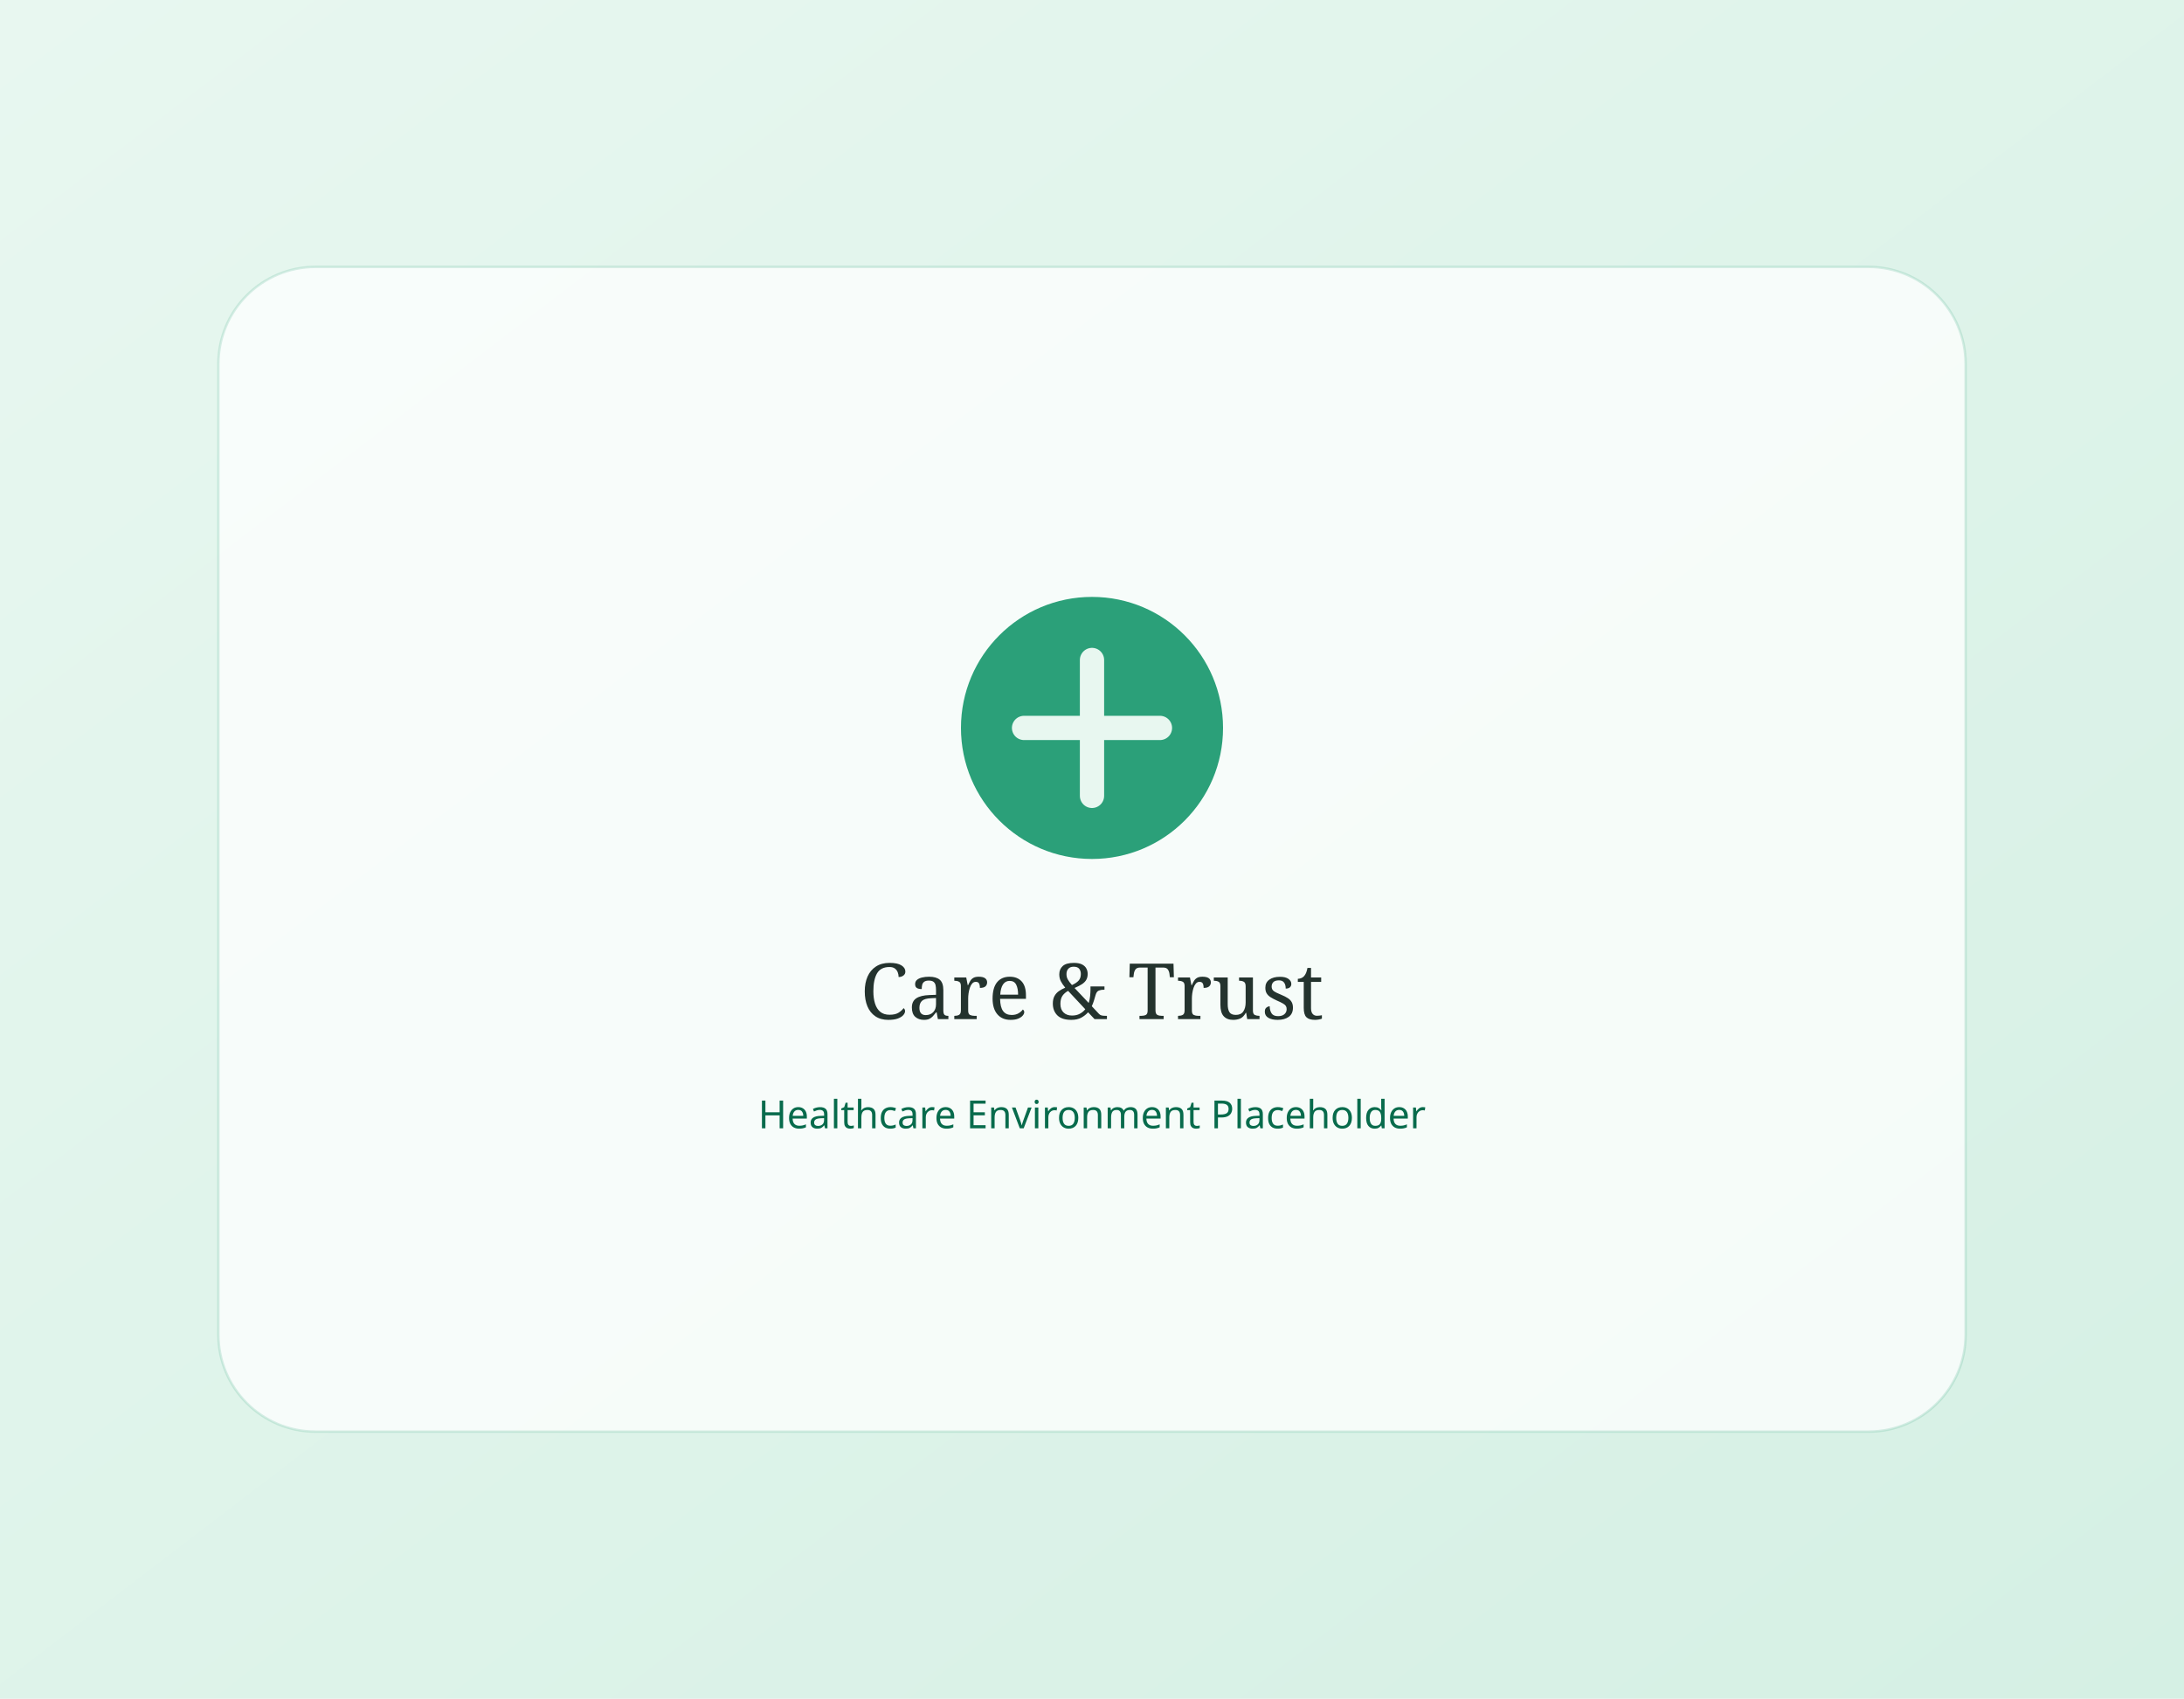
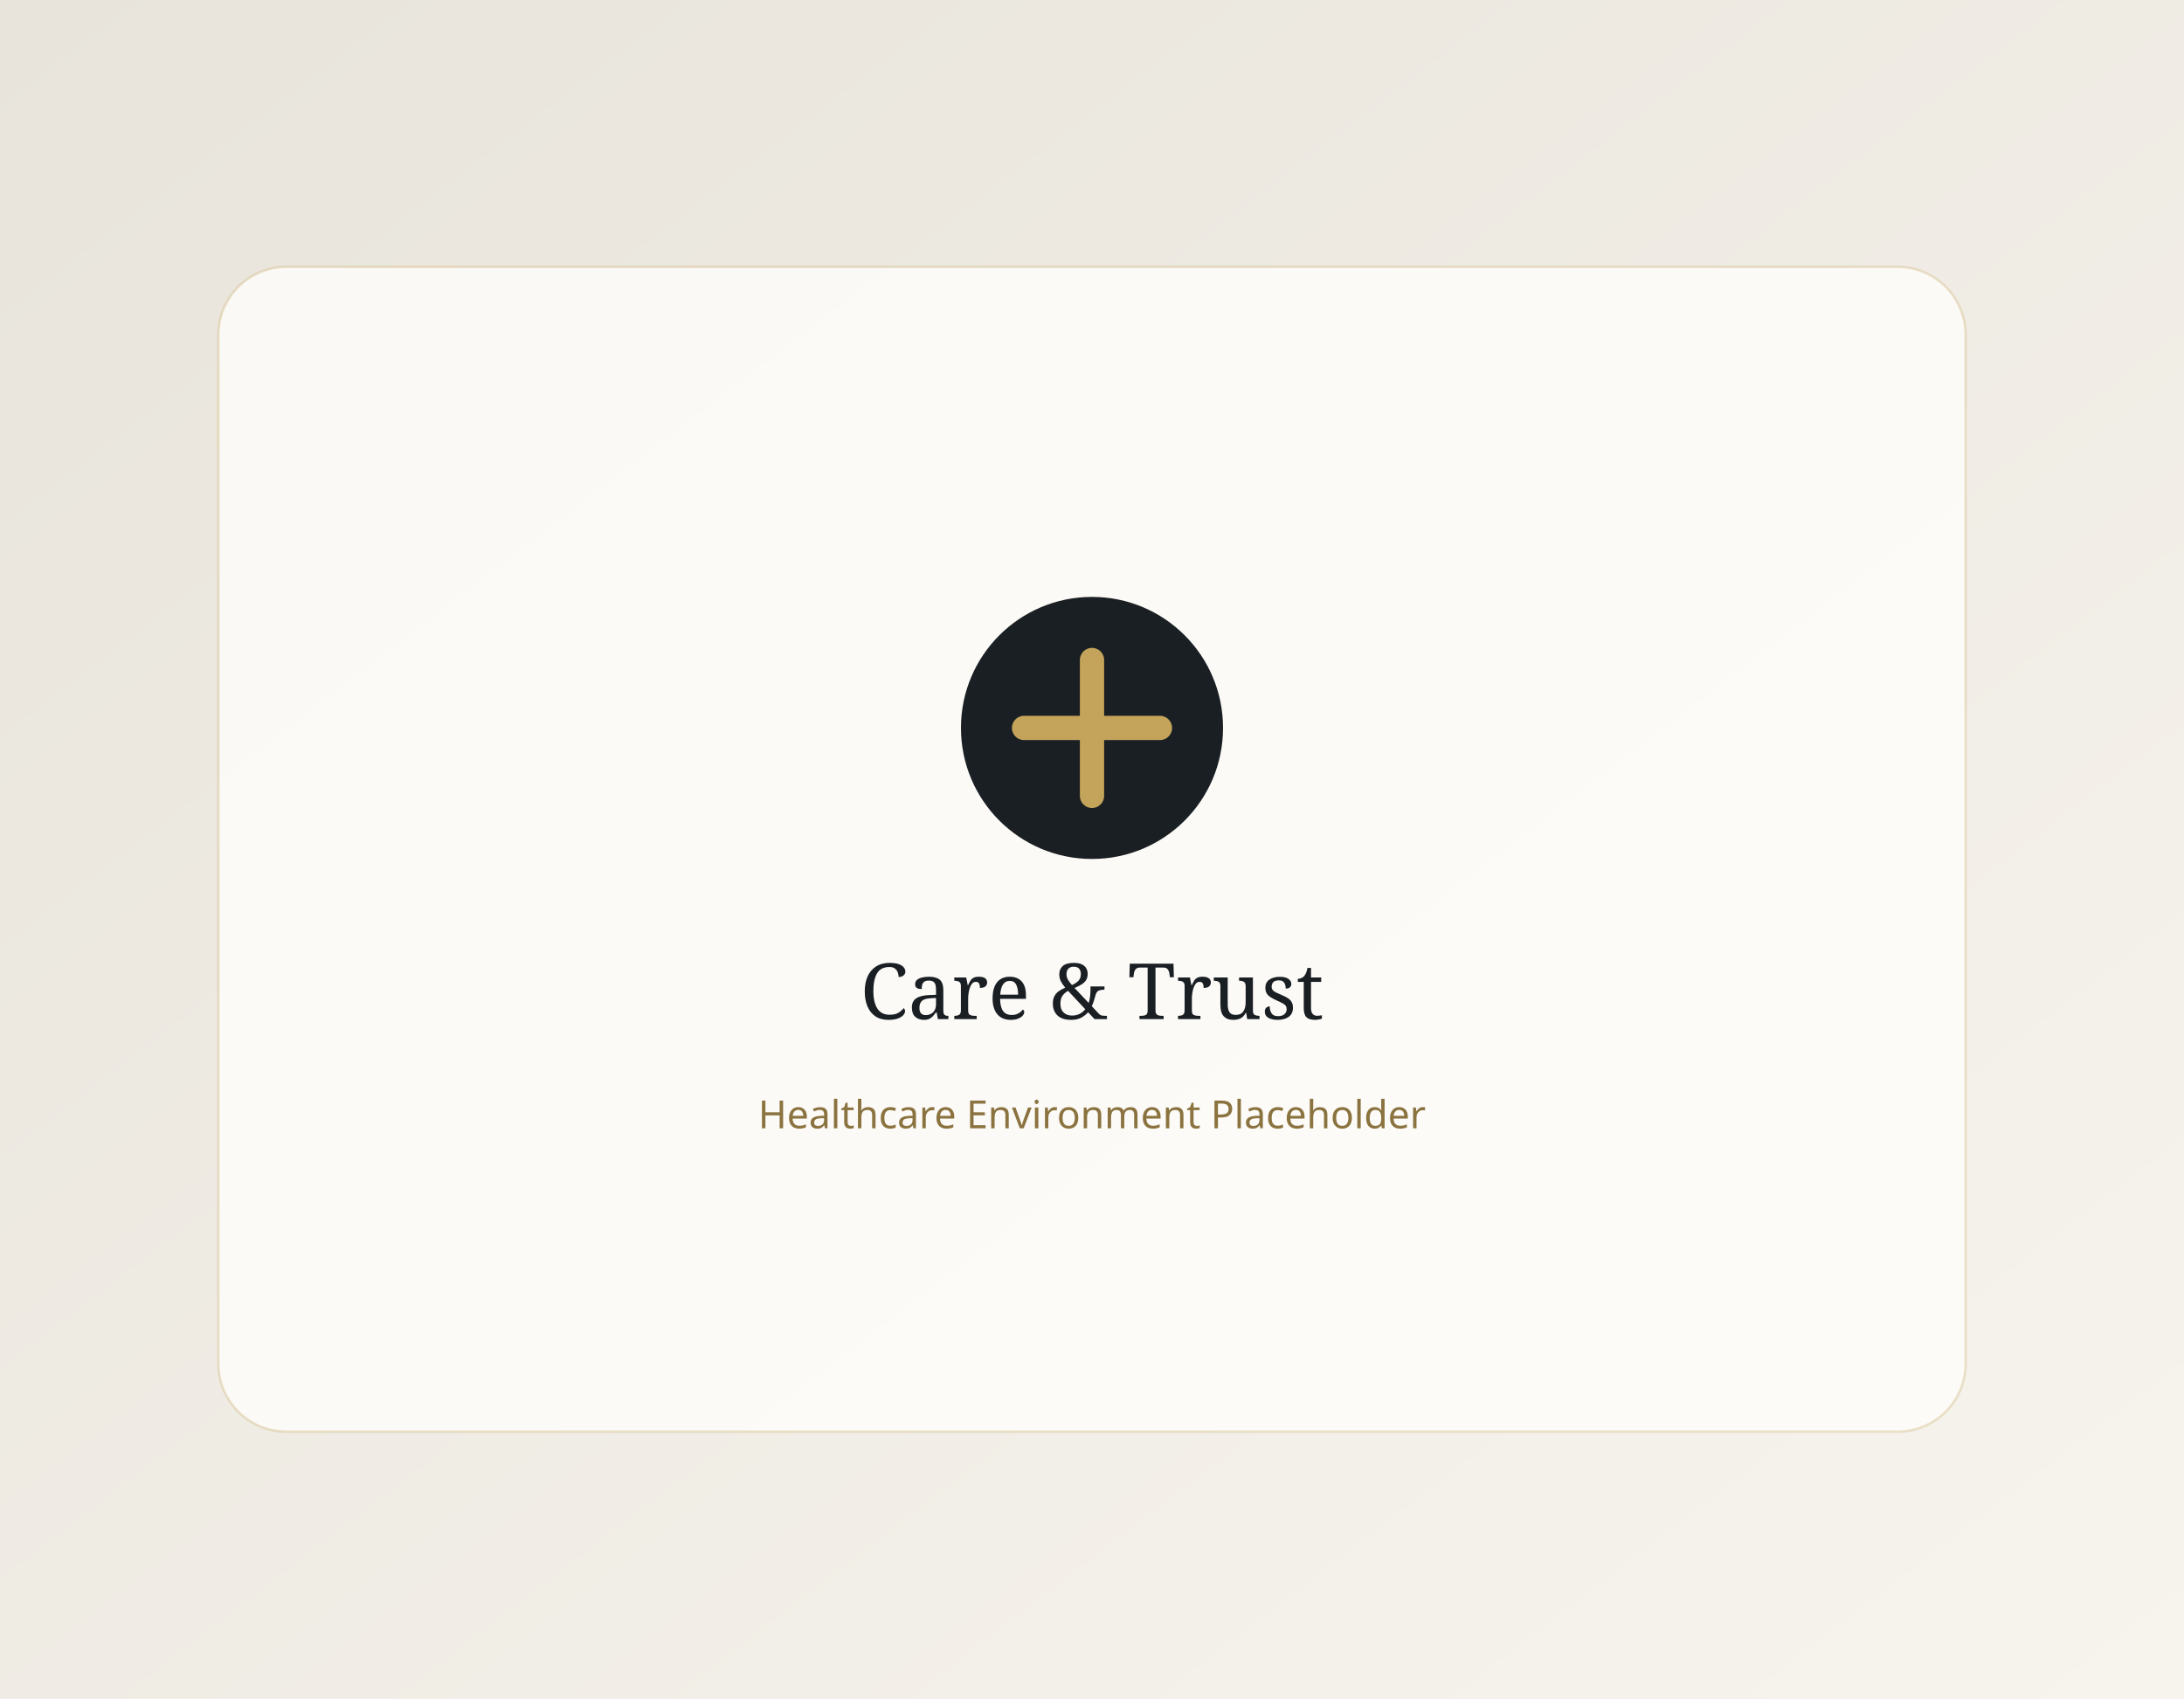
<svg xmlns="http://www.w3.org/2000/svg" width="900" height="700" viewBox="0 0 900 700" role="img" aria-label="Care and Trust">
  <defs>
    <linearGradient id="g" x1="0" y1="0" x2="1" y2="1">
-       <stop offset="0%" stop-color="#E8F7F0" />
-       <stop offset="100%" stop-color="#D5F0E4" />
+       <stop offset="0%" stop-color="#E8E4DB" />
+       <stop offset="100%" stop-color="#F7F4EE" />
    </linearGradient>
  </defs>
  <rect width="900" height="700" fill="url(#g)" />
-   <rect x="90" y="110" width="720" height="480" rx="40" fill="#FFFFFF" opacity="0.75" stroke="#15966A" stroke-opacity="0.2" />
-   <circle cx="450" cy="300" r="54" fill="#15966A" opacity="0.9" />
-   <path d="M450 272v56M422 300h56" stroke="#E8F7F0" stroke-width="10" stroke-linecap="round" />
-   <text x="50%" y="420" text-anchor="middle" font-family="Georgia, serif" font-size="32" fill="#24332E">Care &amp; Trust</text>
-   <text x="50%" y="465" text-anchor="middle" font-family="Segoe UI, sans-serif" font-size="16" fill="#086B4C">Healthcare Environment Placeholder</text>
+   <rect x="90" y="110" width="720" height="480" rx="28" fill="#FFFEFB" opacity="0.8" stroke="#C4A35A" stroke-opacity="0.35" />
+   <circle cx="450" cy="300" r="54" fill="#1A1F24" />
+   <path d="M450 272v56M422 300h56" stroke="#C4A35A" stroke-width="10" stroke-linecap="round" />
+   <text x="50%" y="420" text-anchor="middle" font-family="Georgia, serif" font-size="32" fill="#1A1F24">Care &amp; Trust</text>
+   <text x="50%" y="465" text-anchor="middle" font-family="Segoe UI, sans-serif" font-size="16" fill="#8B7340">Healthcare Environment Placeholder</text>
</svg>
